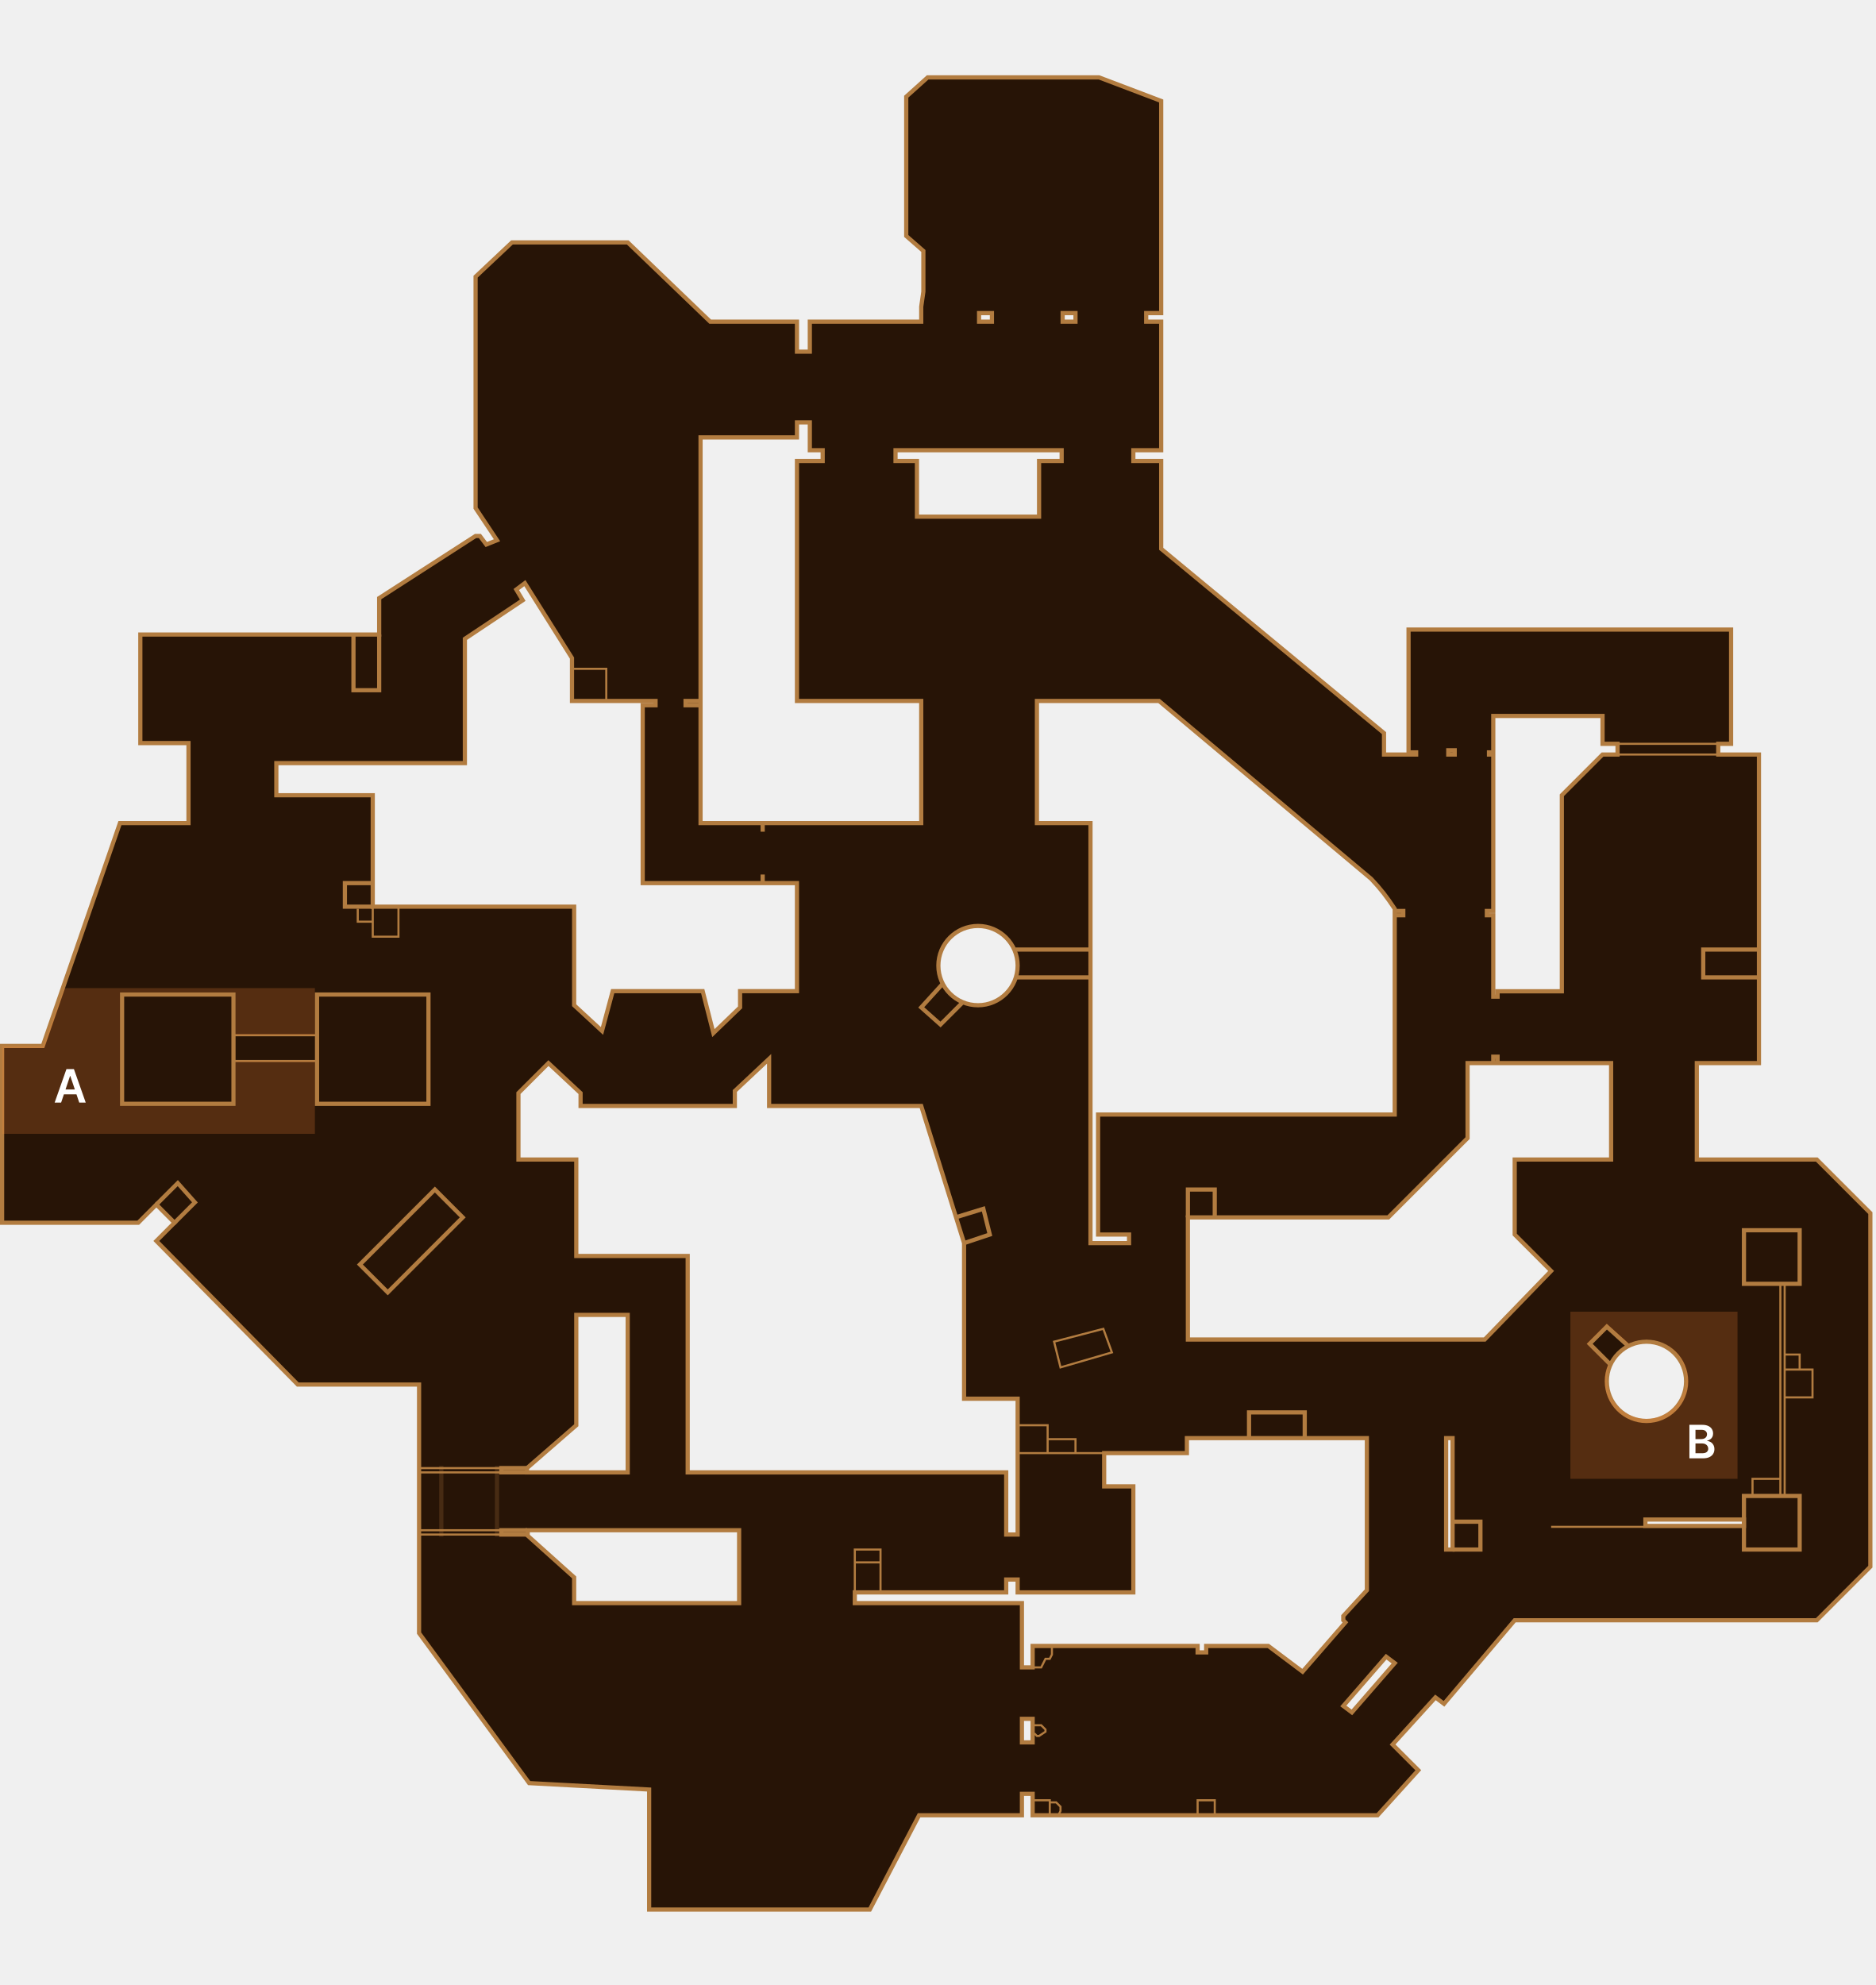
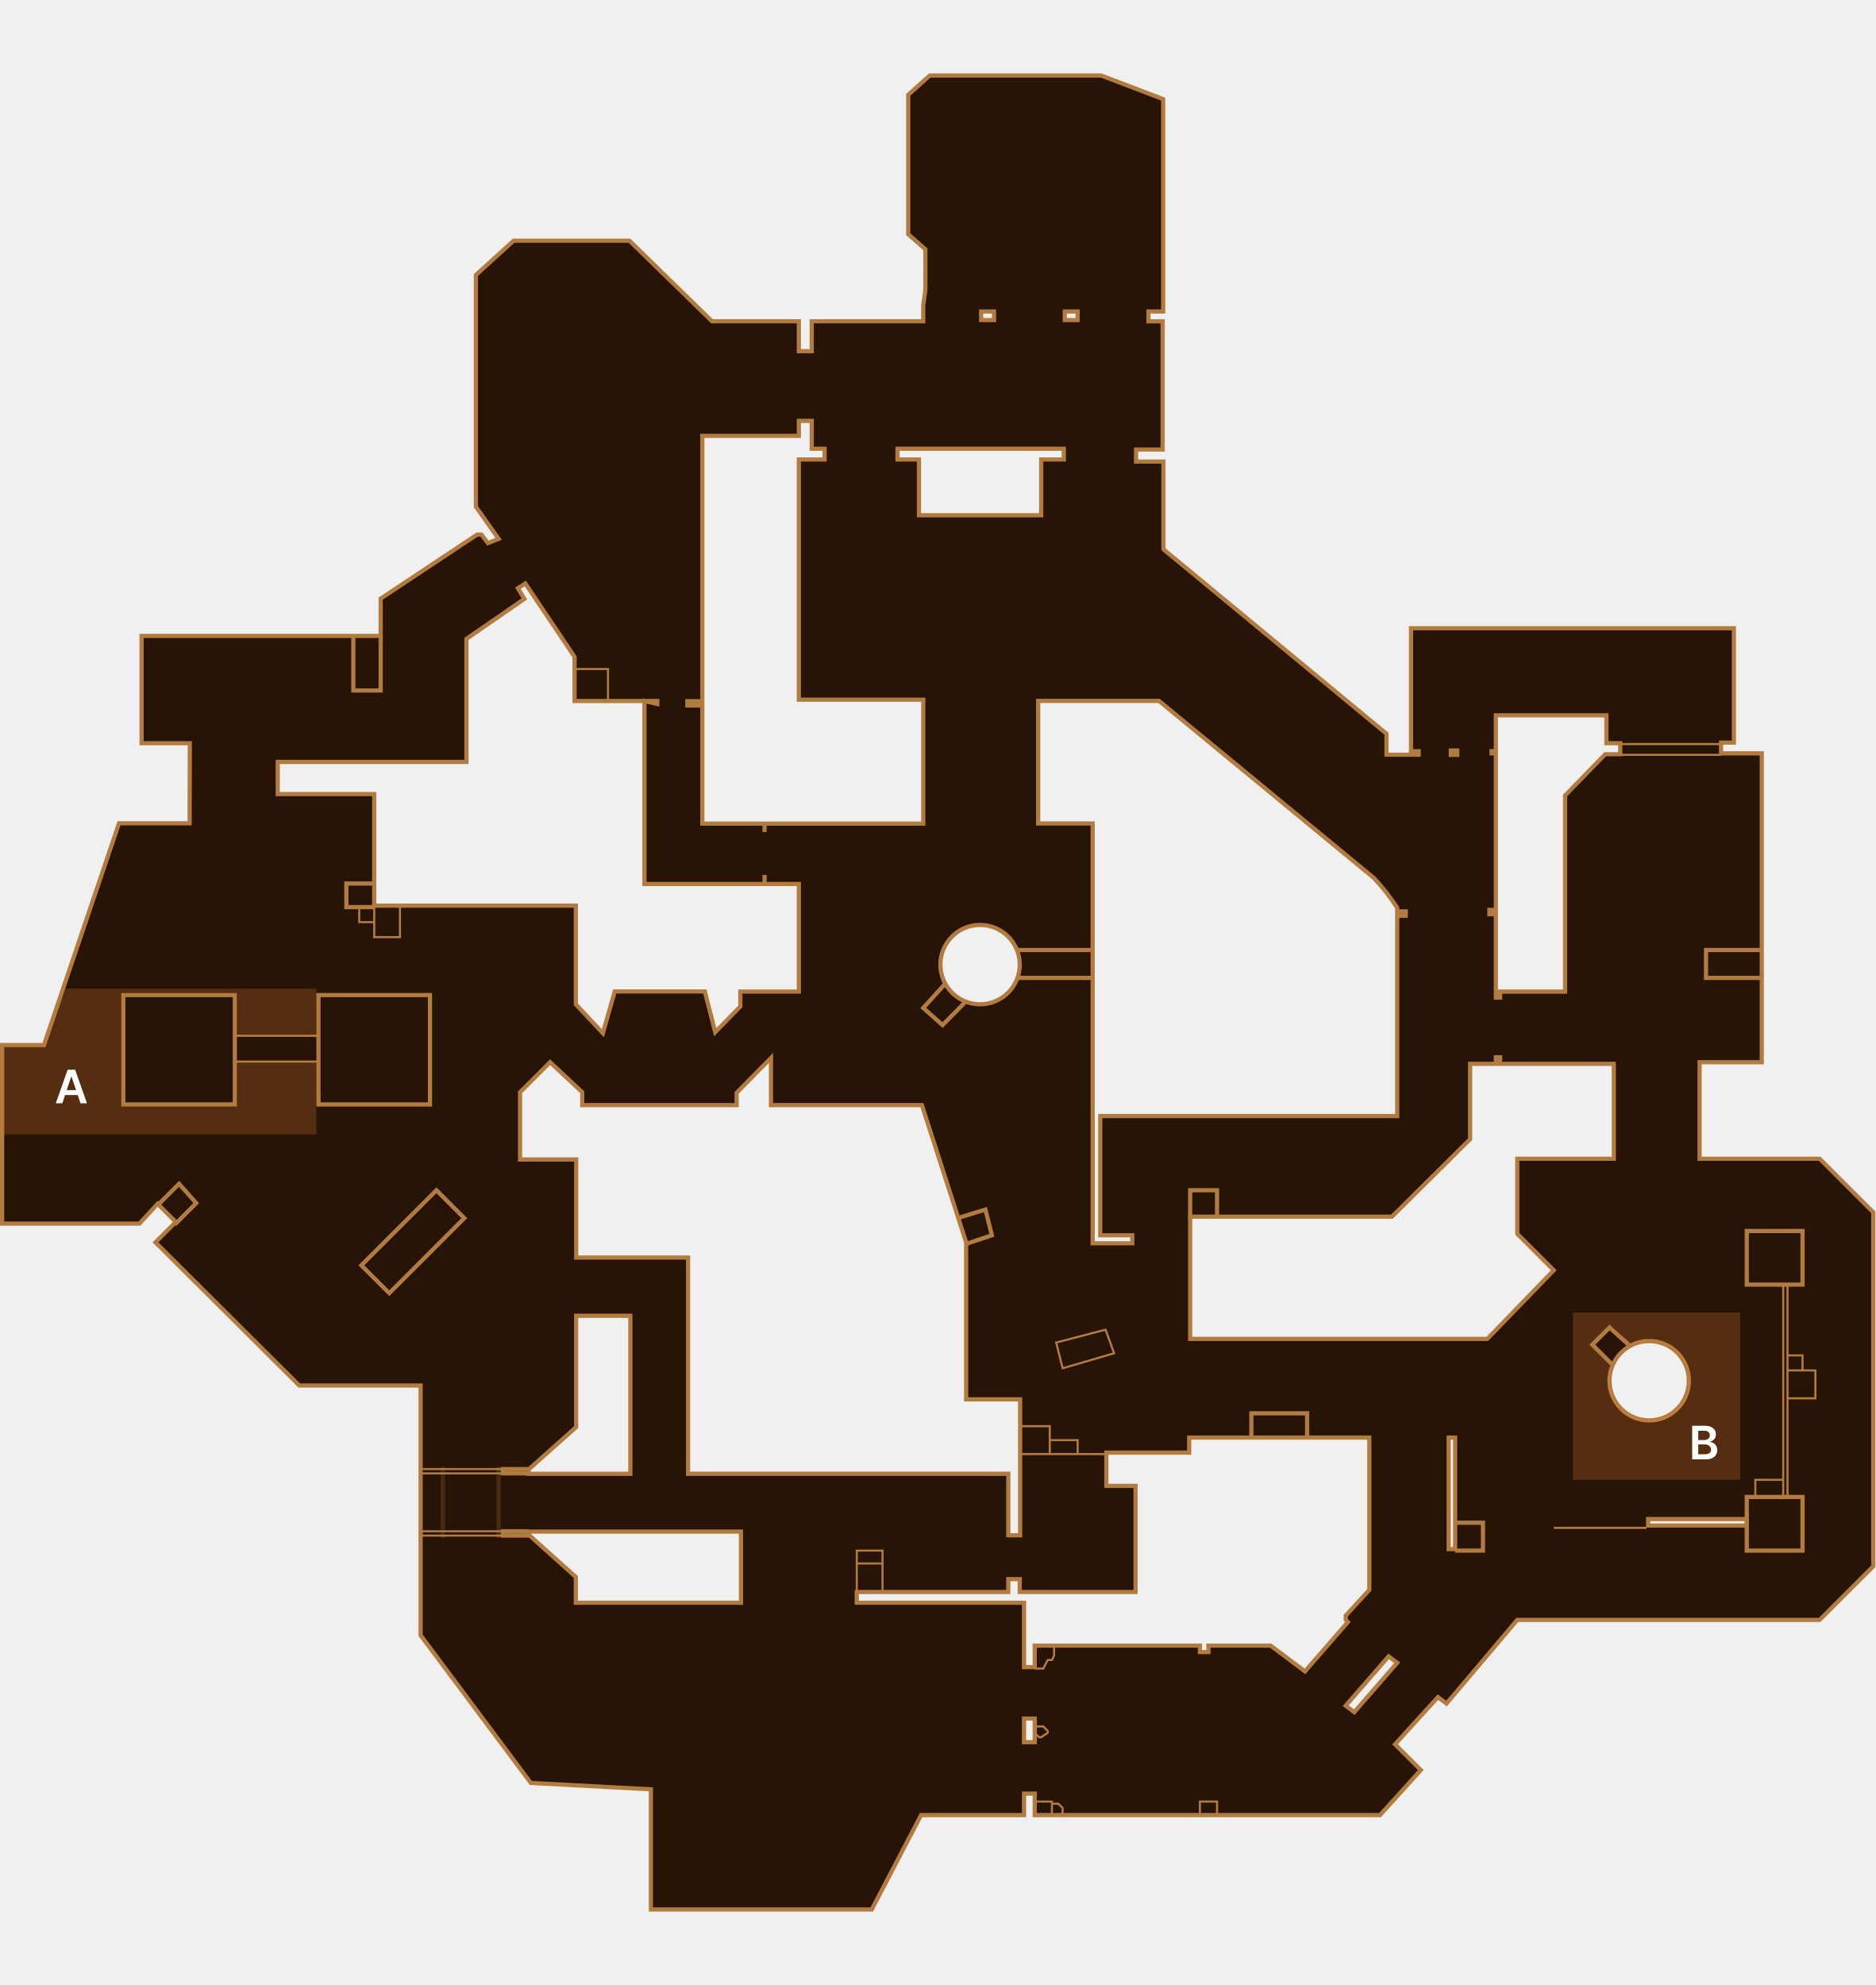
- <svg xmlns="http://www.w3.org/2000/svg" width="448" height="474" viewBox="0 0 448 474" fill="none">
-   <path fill-rule="evenodd" clip-rule="evenodd" d="M413.419 177.105V150.331H336.388V179.664H338.203V180.175H330.528V175.058L277.314 131.053V110.073H270.662V107.515H277.314V76.813H273.732V74.766H277.314V24.108L262.476 18.48H221.542L216.425 23.085V56.345L220.519 59.927V69.649L220.007 73.231V76.813H193.4V83.977H190.33V76.813H169.61L149.908 57.88H122.278L113.579 66.067V121.33L118.696 129.006L116.138 130.029L114.603 127.982H113.579L90.554 142.822V151.52H33.513V177.44H45.015V196.55H28.642L10.222 249.766H0.5V291.98H33.015L37.34 287.632L41.671 291.98L37.34 296.33L71.111 330.614H100.081V389.971L126.371 425.789L155.025 427.325V455.979H207.727L219.495 433.465H244.055V428.348H246.614V433.465H328.993L338.715 422.719L332.575 416.579L342.808 405.322L344.855 406.857L361.74 386.901H433.885L446.677 374.108V289.678L433.885 276.886H405.232V253.86H420.07V180.175H410.349V177.617H413.419V177.105ZM382.718 170.965V177.617H386.3V180.175H382.718L372.997 189.898V236.709H357.646V237.997H356.623V218.553H355.088V217.529H356.623V180.175H355.6V179.664H356.623V170.965H382.718ZM384.765 276.886V253.86H350.483V271.769L331.551 290.702H283.689V319.868H354.576L370.438 303.494L361.74 294.795V276.886H384.765ZM333.086 266.14V218.553V217.018C331.11 214.06 329.908 212.469 327.458 209.854L276.802 167.383H247.637V196.55H260.429V296.842H269.639V294.795H262.241V266.14H333.086ZM256.847 76.813H253.777V74.766H256.847V76.813ZM233.822 76.813L236.892 76.813V74.766H233.822V76.813ZM218.984 123.377H248.149V110.073L253.544 110.073V107.515H213.867V110.073H218.984V123.377ZM196.47 110.073V107.515H193.4V100.863H190.33V104.444H167.305V196.55H220.007V167.383H190.33V110.073H196.47ZM123.301 140.775L124.836 143.333L111.021 152.544V182.222H65.994V189.898H89.019V216.506H137.116V240.044L143.768 246.184L146.326 236.674H167.816L170.375 246.696L176.746 240.556V236.674H190.33V210.877H153.49V168.406H156.56V167.383H136.604V157.149L125.348 139.24L123.301 140.775ZM346.901 343.406V370.015H345.366V343.406H346.901ZM416.489 362.851H392.952V364.386H416.489V362.851ZM322.853 408.903L333.086 397.134L331.04 395.599L320.806 407.368L322.853 408.903ZM244.055 416.067H246.614V410.439H244.055V416.067ZM326.435 379.737V343.406H283.454V346.988H263.696V354.931H270.662V380.249H243.032V377.178H240.302V380.249H204.145V382.807H244.055V398.158H246.614V393.041H286.012V394.576H288.059V393.041H302.898L311.084 399.181L321.318 387.412L320.806 386.901V385.877L326.435 379.737ZM240.302 366.433H243.032V334H230.24V296.842L220.007 264.094H183.678V252.836L175.491 260.512V264.094H138.651V261.023L130.976 253.86L123.813 261.023V276.886H137.628V299.912H164.235V351.594H240.302V366.433ZM176.515 365.409V382.807H137.116V376.667L126.029 366.718V365.409H176.515ZM149.908 351.594H125.859V350.57L137.628 340.336V313.984H149.908V351.594ZM233.566 221.111C228.338 221.111 224.1 225.349 224.1 230.577C224.1 235.806 228.338 240.044 233.566 240.044C238.794 240.044 243.032 235.806 243.032 230.577C243.032 225.349 238.794 221.111 233.566 221.111ZM393.208 320.38C387.98 320.38 383.742 324.618 383.742 329.846C383.742 335.075 387.98 339.313 393.208 339.313C398.435 339.313 402.674 335.075 402.674 329.846C402.674 324.618 398.435 320.38 393.208 320.38Z" fill="#271406" stroke="#B27C40" />
-   <path d="M311.596 343.406V337.266H298.293V343.406M346.901 370.014H353.553V363.362H346.901M388.858 321.403L383.742 316.798L379.648 320.892L384.765 326.009M290.106 290.702V284.049H283.692V290.702M420.07 233.392H406.767V226.74H420.07" stroke="#B27C40" />
-   <path d="M230.24 296.842L236.38 294.795L234.845 288.655L228.194 290.702M242.52 233.392H260.429M242.52 226.74H260.429M229.729 239.532L224.612 244.649L220.007 240.555L225.124 234.927M182.143 196.55V198.596M182.143 210.877V208.83M167.305 168.406H163.723V167.383H167.305M90.554 151.52V164.824H84.414V151.52M41.434 292.237L46.55 287.12L42.457 282.514L37.34 287.631M89.019 216.506H82.367V210.877H89.019M125.859 351.593H119.719V350.57H125.859M125.859 366.433H119.719V365.409H125.859M333.086 218.553H335.133V217.529H333.086M357.646 253.86V252.324H356.623V253.86M102.323 263.582V237.485H75.716V263.582H102.323ZM55.76 263.582H29.154V237.485H55.76V263.582ZM110.509 290.702L92.601 308.611L85.949 301.959L103.858 284.05L110.509 290.702ZM345.878 180.175H347.413V179.152H345.878V180.175Z" stroke="#B27C40" />
-   <path d="M416.489 370.014V364.386V357.222H429.792V370.014H416.489Z" stroke="#B27C40" />
-   <path d="M416.489 306.564H429.792V293.772H416.489V306.564Z" stroke="#B27C40" />
-   <path d="M426.211 306.565V323.45M426.211 357.222V333.684M425.187 306.565V353.129M425.187 357.222V353.129M425.187 353.129H418.536V357.222M426.211 333.684H432.862V327.032H429.792M426.211 333.684V327.032M426.211 327.032V323.45M426.211 327.032H429.792M426.211 323.45H429.792V327.032M392.584 364.596H370.438M263.499 346.988H256.847M243.032 346.988H250.196M250.196 346.988V343.662M250.196 346.988H256.847M243.032 340.336H250.196V343.662M250.196 343.662H256.847V346.988M210.285 380.248V373.085M204.145 380.248V373.085M204.145 373.085V370.015H210.285V373.085M204.145 373.085H210.285M410.349 180.175H386.3M386.3 177.617H410.349M95.159 216.506V223.67H89.019V220.088M89.019 216.506V220.088M89.019 220.088H85.438V217.017M75.716 253.348H55.761M55.761 247.208H75.716M144.791 167.383V159.708H136.605M119.72 366.433H100.276M119.72 365.409H100.276M119.72 351.593H100.276M119.72 350.57H100.276M290.106 433.465V429.883H286.013V433.465M250.707 433.465V430.395M246.614 429.883H250.707V430.395M252.754 433.465L253.266 432.441V431.418L252.242 430.395H250.707M246.614 411.974H248.661L249.684 412.997V413.509L248.149 414.532H247.637L247.126 414.02H246.614M246.614 398.158H248.661L249.684 396.111H250.707L251.219 395.088V393.041M265.546 322.939L253.266 326.52L251.731 320.38L263.499 317.31L265.546 322.939Z" stroke="#B27C40" stroke-width="0.5" />
-   <path d="M118.696 366.944V350.058M105.392 366.944V350.058" stroke="#B27C40" stroke-opacity="0.23" />
-   <path fill-rule="evenodd" clip-rule="evenodd" d="M414.954 353.128H375.043V313.216H414.954V353.128ZM388.858 320.924C390.161 320.249 391.64 319.868 393.208 319.868C398.435 319.868 402.674 324.106 402.674 329.335C402.674 334.563 398.435 338.801 393.208 338.801C387.98 338.801 383.742 334.563 383.742 329.335C383.742 328.232 383.93 327.174 384.276 326.19L379.137 320.892L383.742 316.286L388.858 320.924Z" fill="#F08234" fill-opacity="0.23" />
-   <path d="M403.463 348.235V340.235H406.525C407.104 340.235 407.584 340.326 407.967 340.509C408.352 340.688 408.64 340.935 408.83 341.247C409.023 341.56 409.119 341.914 409.119 342.31C409.119 342.635 409.057 342.914 408.932 343.146C408.807 343.375 408.639 343.561 408.428 343.704C408.217 343.847 407.981 343.95 407.721 344.013V344.091C408.005 344.106 408.277 344.194 408.537 344.353C408.8 344.509 409.015 344.73 409.182 345.017C409.348 345.303 409.432 345.649 409.432 346.056C409.432 346.47 409.331 346.842 409.131 347.173C408.93 347.501 408.628 347.76 408.225 347.95C407.821 348.14 407.313 348.235 406.701 348.235H403.463ZM404.912 347.024H406.471C406.997 347.024 407.376 346.924 407.607 346.724C407.842 346.521 407.959 346.26 407.959 345.942C407.959 345.705 407.9 345.492 407.783 345.302C407.666 345.109 407.499 344.958 407.283 344.849C407.067 344.737 406.809 344.681 406.51 344.681H404.912V347.024ZM404.912 343.638H406.346C406.596 343.638 406.821 343.592 407.021 343.501C407.222 343.407 407.38 343.276 407.494 343.106C407.611 342.935 407.67 342.731 407.67 342.497C407.67 342.187 407.561 341.932 407.342 341.731C407.126 341.531 406.804 341.431 406.377 341.431H404.912V343.638Z" fill="white" />
-   <path fill-rule="evenodd" clip-rule="evenodd" d="M75.204 270.745H0.5V249.766H10.221L15.338 235.95H75.204V247.207H56.272V236.973H28.642V264.093H56.272V253.348H75.204V270.745Z" fill="#F08234" fill-opacity="0.23" />
-   <path d="M14.596 263.294H13.049L15.866 255.294H17.655L20.475 263.294H18.928L16.791 256.934H16.729L14.596 263.294ZM14.647 260.157H18.866V261.321H14.647V260.157Z" fill="white" />
+ <svg xmlns="http://www.w3.org/2000/svg" width="447" height="473" viewBox="0 0 447 473" fill="none">
+   <path fill-rule="evenodd" clip-rule="evenodd" d="M413.213 176.444V149.701H336.271V179H338.084V179.836H330.417V174.835L277.264 130.888V109.985H270.74V107.121H277.079V76.571H273.687V74.222H277.206V23.622L262.443 18H221.556L216.445 22.6V55.822L220.534 59.4V69.111L220.023 72.689V76.559H193.446V83.685H190.38V76.559H169.684L150.004 57.356H122.405L113.411 65.533V120.733L118.828 128.4L116.272 129.422L114.739 127.378H113.717L90.718 142.642V151.529H33.742L33.742 177.099H45.231L45.19 196.178H28.366L10.477 249.022H0.5V291.562H16.872L33.244 291.562L37.565 286.845L41.89 291.188L37.045 296.027L71.329 330.151H100.234V389.655L126.494 424.844L155.115 426.378V455H207.757L219.512 432.511H244.044V427.4H246.599V432.511H328.884L338.595 421.778L332.462 415.644L342.683 404.4L344.728 405.933L361.594 386H433.657L446.434 373.222V288.889L433.657 276.111H405.036V253.111H419.858V179.511H410.147V176.956H413.213V176.444ZM382.831 170.453V177.097H386.126V179.723H382.548L372.979 189.562V236.286H357.505V237.714H356.483V217.844H354.95V216.822H356.483V179.511H355.461V179H356.483V170.453H382.831ZM384.593 276.111V253.495H350.35V271.448L331.725 289.911H283.632V319.044H354.438L370.282 302.689L361.594 294V276.111H384.593ZM332.973 265.941V217.844V216.311C330.998 213.357 329.798 211.768 327.351 209.156L276.218 167.015H247.41V196.218H260.399V296.256H269.844V294.352H262.208V265.941H332.973ZM256.821 76.267H253.754V74.222H256.821V76.267ZM233.822 76.267L236.889 76.267V74.222H233.822V76.267ZM219.001 122.778H248.132V109.489L253.521 109.489V106.933H213.89V109.489H219.001V122.778ZM196.513 109.489V106.933H193.446V100.289H190.38V103.867H167.381L167.381 196.259H220.023L220.023 166.733H190.38V109.489H196.513ZM123.427 140.156L124.961 142.711L111.161 152.232L111.161 181.556H66.186V189.222H89.184V215.8H137.227V239.311L143.669 246.199L146.506 236.256H167.971L170.447 245.956L176.433 239.822V236.276H190.38L190.38 210.642H153.581V167.04L156.648 167.756L156.648 167.04L136.924 167.04L136.924 156.511L125.198 139.046L123.427 140.156ZM346.772 342.556V369.133H345.239V342.556H346.772ZM416.28 361.978H392.77V363.511H416.28V361.978ZM322.751 407.978L332.973 396.222L330.928 394.689L320.707 406.444L322.751 407.978ZM244.044 415.133H246.599V409.511H244.044V415.133ZM326.329 378.844V342.556H283.397V346.133H263.662V354.067H270.62V379.356H243.022V376.289H240.294V379.356H204.179V381.911H244.044V397.244H246.599V392.133H285.953V393.667H287.997V392.133H302.819L310.996 398.267L321.218 386.511L320.707 386V384.978L326.329 378.844ZM240.294 365.842H243.117V333.446H230.244V296.044L219.699 263.333H183.736V252.089L175.558 260.393V263.333H138.76V260.267L131.094 253.111L123.938 260.267V276.295H137.317V299.663H163.972V351.18H240.294V365.842ZM176.58 364.958V381.911H137.227V375.778L126.152 365.841V364.958H176.58ZM150.221 351.193H125.983V350.148L137.303 340.068V313.53H150.221V351.193ZM233.566 220.4C228.345 220.4 224.111 224.633 224.111 229.856C224.111 235.078 228.345 239.311 233.566 239.311C238.788 239.311 243.022 235.078 243.022 229.856C243.022 224.633 238.788 220.4 233.566 220.4ZM393.026 319.556C387.804 319.556 383.57 323.789 383.57 329.011C383.57 334.233 387.804 338.467 393.026 338.467C398.247 338.467 402.481 334.233 402.481 329.011C402.481 323.789 398.247 319.556 393.026 319.556Z" fill="#271406" stroke="#B27C40" />
+   <path d="M311.508 342.909V336.775H298.219V342.909M346.773 369.487H353.417V362.842H346.773M388.682 320.931L383.571 316.331L379.482 320.42L384.593 325.531M290.042 290.264V283.62H283.635V290.264M419.858 233.02H406.57V226.376H419.858" stroke="#B27C40" />
+   <path d="M230.245 296.398L236.378 294.353L234.845 288.22L228.2 290.265M242.511 233.02H260.399M242.511 226.376H260.399M230.089 238.73L224.623 244.265L220.023 240.176L225.134 234.553M182.203 196.22V198.265M182.203 210.531V208.487M167.381 168.109H163.804V167.087H167.381M90.718 151.242V164.531H84.206V151.242M41.654 291.798L46.765 286.687L42.676 282.087L37.565 287.198M89.185 216.153H82.541V210.531H89.185M125.983 351.087H119.85V350.065H125.983M125.983 365.909H119.85V364.887H125.983M332.973 218.198H335.018V217.176H332.973M357.505 253.465V251.931H356.483V253.465M102.473 263.176V237.109H75.897V263.176H102.473ZM55.964 263.176H29.388V237.109H55.964V263.176ZM110.651 290.265L92.763 308.153L86.118 301.509L104.006 283.62L110.651 290.265ZM345.75 179.865H347.284V178.842H345.75V179.865Z" stroke="#B27C40" />
+   <path d="M416.28 369.487V363.865V356.709H429.568V369.487H416.28Z" stroke="#B27C40" />
+   <path d="M416.28 306.109H429.568V293.331H416.28V306.109Z" stroke="#B27C40" />
+   <path d="M425.991 306.109V322.976M425.991 356.709V333.198M424.969 306.109V352.62M424.969 356.709V352.62M424.969 352.62H418.325V356.709M425.991 333.198H432.635V326.554H429.569M425.991 333.198V326.554M425.991 326.554V322.976M425.991 326.554H429.569M425.991 322.976H429.569V326.554M392.403 364.075H370.283M263.466 346.487H256.821M243.022 346.487H250.177M250.177 346.487V343.165M250.177 346.487H256.821M243.022 339.842H250.177V343.165M250.177 343.165H256.821V346.487M210.313 379.709V372.553M204.179 379.709V372.553M204.179 372.553V369.487H210.313V372.553M204.179 372.553H210.313M410.147 179.865H386.126M386.126 177.309H410.147M95.318 216.153V223.309H89.185V219.731M89.185 216.153V219.731M89.185 219.731H85.607V216.665M75.897 252.953H55.964M55.964 246.82H75.897M144.893 167.087V159.42H136.716M119.85 365.909H100.429M119.85 364.887H100.429M119.85 351.087H100.429M119.85 350.065H100.429M290.042 432.865V429.287H285.953V432.865M250.688 432.865V429.798M246.6 429.287H250.688V429.798M252.733 432.865L253.244 431.842V430.82L252.222 429.798H250.688M246.6 411.398H248.644L249.666 412.42V412.931L248.133 413.953H247.622L247.111 413.442H246.6M246.6 397.598H248.644L249.666 395.553H250.688L251.199 394.531V392.487M265.51 322.465L253.244 326.042L251.711 319.909L263.466 316.842L265.51 322.465Z" stroke="#B27C40" stroke-width="0.5" />
+   <path d="M118.827 366.42V349.553M105.539 366.42V349.553" stroke="#B27C40" stroke-opacity="0.23" />
+   <path fill-rule="evenodd" clip-rule="evenodd" d="M414.747 352.62H374.882V312.753H414.747V352.62ZM388.682 320.453C389.982 319.778 391.46 319.398 393.026 319.398C398.248 319.398 402.481 323.631 402.481 328.853C402.481 334.075 398.248 338.309 393.026 338.309C387.804 338.309 383.571 334.075 383.571 328.853C383.571 327.752 383.759 326.695 384.105 325.713L378.971 320.42L383.571 315.82L388.682 320.453Z" fill="#F08234" fill-opacity="0.23" />
+   <path d="M403.271 347.745V339.745H406.333C406.911 339.745 407.392 339.836 407.774 340.018C408.16 340.198 408.448 340.444 408.638 340.757C408.83 341.069 408.927 341.423 408.927 341.819C408.927 342.145 408.864 342.423 408.739 342.655C408.614 342.884 408.446 343.07 408.235 343.214C408.024 343.357 407.789 343.46 407.528 343.522V343.6C407.812 343.616 408.084 343.703 408.345 343.862C408.608 344.018 408.823 344.24 408.989 344.526C409.156 344.813 409.239 345.159 409.239 345.565C409.239 345.979 409.139 346.352 408.938 346.682C408.738 347.01 408.436 347.27 408.032 347.46C407.629 347.65 407.121 347.745 406.509 347.745H403.271ZM404.72 346.534H406.278C406.804 346.534 407.183 346.434 407.415 346.233C407.649 346.03 407.767 345.77 407.767 345.452C407.767 345.215 407.708 345.001 407.591 344.811C407.474 344.619 407.307 344.468 407.091 344.358C406.875 344.246 406.617 344.19 406.317 344.19H404.72V346.534ZM404.72 343.147H406.153C406.403 343.147 406.629 343.102 406.829 343.01C407.03 342.917 407.187 342.785 407.302 342.616C407.419 342.444 407.478 342.241 407.478 342.007C407.478 341.697 407.368 341.441 407.149 341.241C406.933 341.04 406.612 340.94 406.185 340.94H404.72V343.147Z" fill="white" />
+   <path fill-rule="evenodd" clip-rule="evenodd" d="M75.385 270.331H0.767V249.375H10.477L15.588 235.575H75.385V246.82H56.475V236.597H28.876V263.686H56.475V252.953H75.385V270.331Z" fill="#F08234" fill-opacity="0.23" />
+   <path d="M14.849 262.901H13.302L16.118 254.901H17.907L20.727 262.901H19.181L17.044 256.541H16.981L14.849 262.901ZM14.899 259.764H19.118V260.928H14.899V259.764Z" fill="white" />
</svg>
